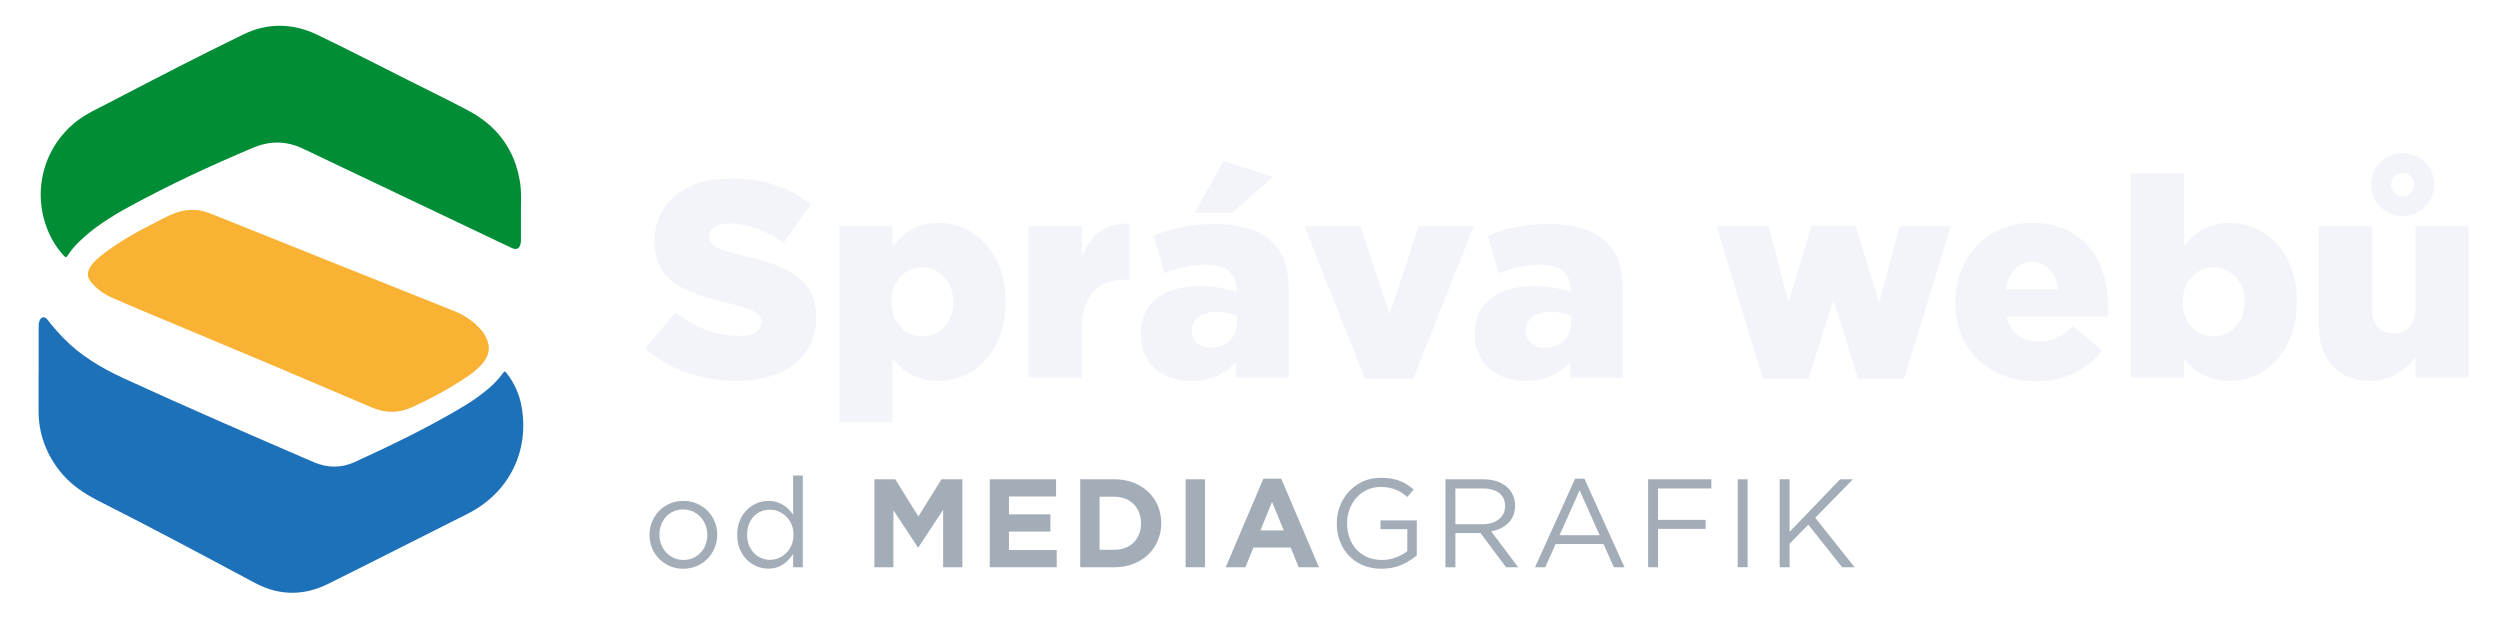
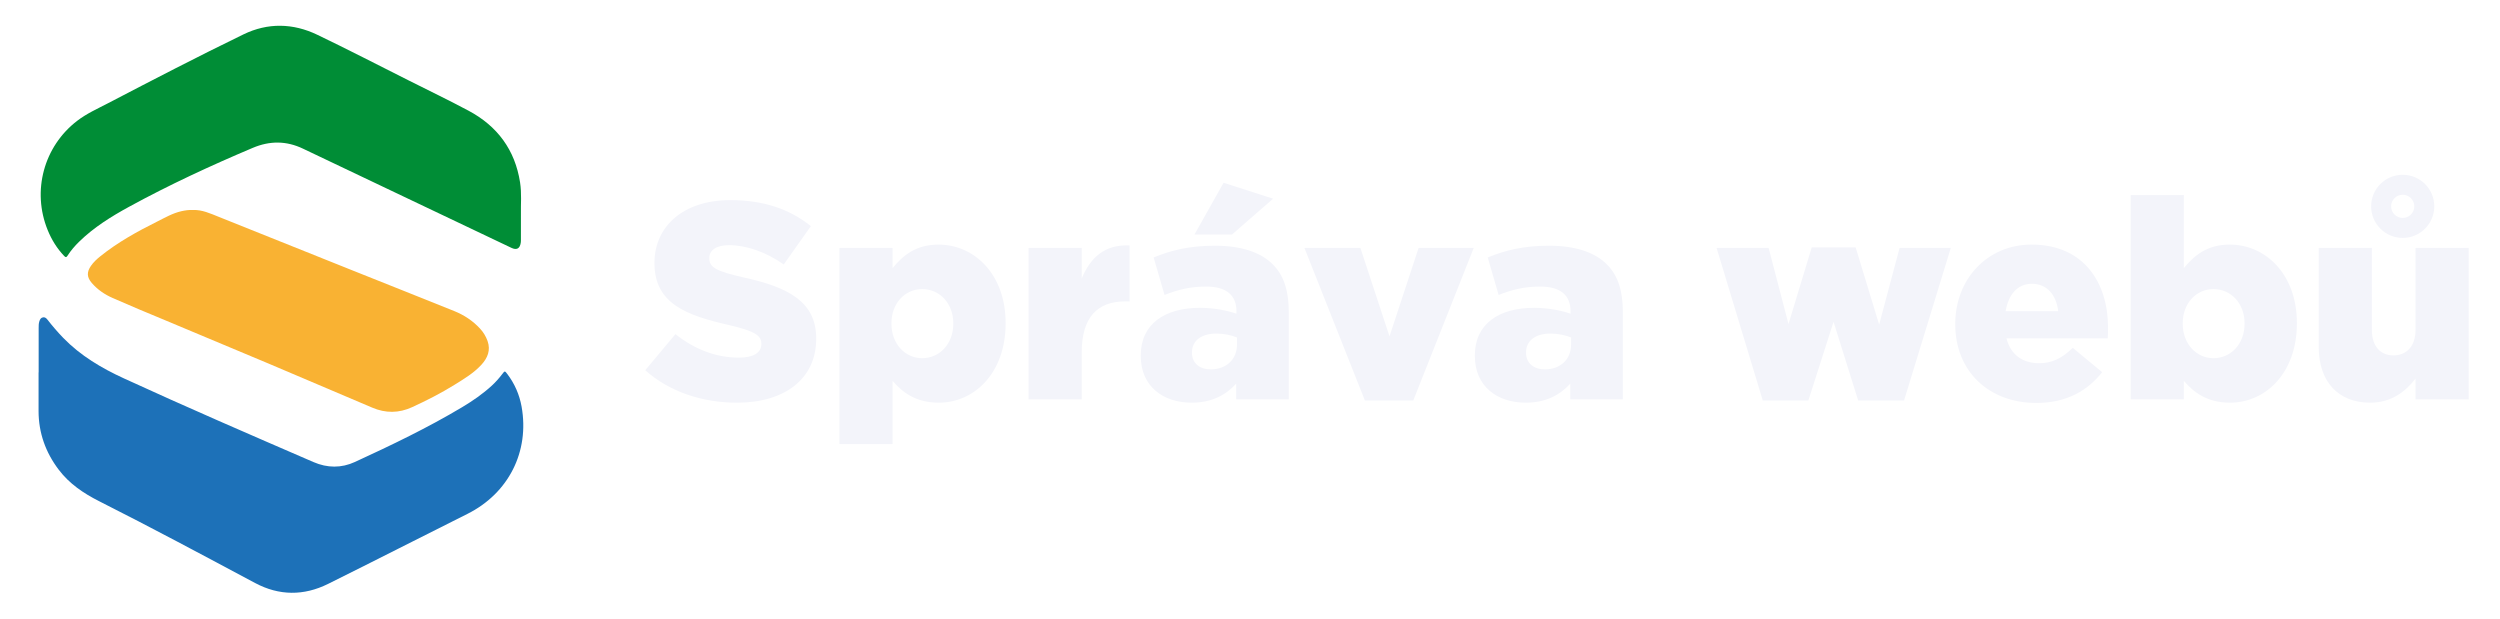
<svg xmlns="http://www.w3.org/2000/svg" id="Vrstva_1" data-name="Vrstva 1" version="1.1" viewBox="0 0 5173.33 1280">
  <defs>
    <style>
-       .cls-1 {
-         fill: #a3adb8;
-       }

-       .cls-1, .cls-2, .cls-3, .cls-4, .cls-5 {
+       .cls-2, .cls-3, .cls-4, .cls-5 {
        stroke-width: 0px;
      }

      .cls-2 {
        fill: #f3f4fa;
      }

      .cls-3 {
        fill: #1d71b8;
      }

      .cls-4 {
        fill: #f9b233;
      }

      .cls-5 {
        fill: #008d36;
      }
    </style>
  </defs>
  <g>
    <path class="cls-3" d="M79.99,770.68c0-30.62,0-61.24,0-91.86,0-4.63-.03-9.26,1.41-13.78,1.26-3.93,2.94-7.44,7.44-8.31,4.25-.81,7.04,1.76,9.38,4.75,10.3,13.16,21.12,25.85,32.78,37.84,35.83,36.86,79.09,62.41,125.38,83.68,129.93,59.7,261.17,116.43,392.38,173.21,28.59,12.37,57.57,12.69,85.68-.24,75.58-34.77,150.6-70.75,222.12-113.5,21.72-12.98,42.52-27.33,61.23-44.53,8.06-7.41,15.23-15.58,21.85-24.27,4.84-6.35,5.01-6.52,10.05.14,15.25,20.12,25.18,42.77,29.64,67.52,16.83,93.44-27.21,179.71-112.16,222.11-96.24,48.04-191.96,97.12-288.34,144.88-50.15,24.85-101.16,24.69-150.89-1.87-107.16-57.21-214.27-114.54-322.72-169.26-32.45-16.37-61.55-36.02-83.65-65.14-27.2-35.85-41.68-76.14-41.77-121.34-.05-26.68,0-53.35,0-80.03h.18Z" />
    <path class="cls-5" d="M1077.97,441.94c0,20.81.01,37.28-.02,53.75,0,2.31-.03,4.66-.39,6.93-1.85,11.81-8.4,15.41-19.18,10.29-71.81-34.12-143.59-68.31-215.39-102.47-71.94-34.23-143.95-68.32-215.81-102.72-34.57-16.55-68.88-16.65-104.12-1.75-87.11,36.83-172.84,76.52-255.86,121.86-37.1,20.26-72.93,42.53-103.43,72.34-9,8.79-17.18,18.26-23.95,28.84-2.43,3.8-3.86,3.99-7,.72-14.98-15.64-26.07-33.75-34.18-53.67-32.98-80.95-8.02-173.09,61.12-226.09,19.66-15.07,42.23-25.11,64-36.46,92.89-48.42,185.91-96.65,280.14-142.4,50.22-24.38,102.4-23.29,152.58.78,63.71,30.55,126.49,63.04,189.64,94.76,41.24,20.71,82.83,40.76,123.53,62.47,59.6,31.79,96.09,81.07,106.55,148.35,3.54,22.76,1.36,45.86,1.76,64.46Z" />
    <path class="cls-4" d="M399.39,434.56c18.66-.79,35.81,7.16,53.23,14.14,91.23,36.57,182.46,73.14,273.72,109.64,71.2,28.48,142.51,56.69,213.64,85.35,20.18,8.13,38.17,19.92,53.13,36.02,7.07,7.6,12.38,16.25,15.82,25.96,6.77,19.13.06,35.15-12.73,49.1-15.86,17.29-35.93,29.22-55.61,41.46-28.2,17.53-57.76,32.57-87.93,46.4-27.3,12.52-54.86,12.67-82.27.94-142.56-61-285.41-121.29-428.58-180.84-36.35-15.12-72.75-30.17-108.76-46.09-16.36-7.23-31.27-17.26-43.14-31.08-10.21-11.88-10.71-22.41-1.73-35.37,5.33-7.7,12.14-14.02,19.39-19.84,36.19-29.09,76.57-51.34,117.91-71.98,16.14-8.06,31.84-17.24,49.72-21.28,7.71-1.74,15.48-2.97,24.19-2.53Z" />
  </g>
-   <g>
+   <g transform="translate(0 45)">
    <path class="cls-2" d="M1335.21,721.12l62.53-74.69c39.95,31.85,84.53,48.64,131.43,48.64,30.11,0,46.32-10.42,46.32-27.79v-1.16c0-16.79-13.32-26.06-68.32-38.79-86.27-19.69-152.86-44-152.86-127.38v-1.16c0-75.27,59.64-129.69,156.91-129.69,68.9,0,122.75,18.53,166.75,53.85l-56.16,79.32c-37.06-26.05-77.58-39.95-113.48-39.95-27.21,0-40.53,11.58-40.53,26.06v1.16c0,18.53,13.9,26.63,70.06,39.37,93.22,20.27,151.12,50.37,151.12,126.22v1.16c0,82.8-65.43,132.01-163.86,132.01-71.79,0-140.12-22.58-189.91-67.16Z" />
    <path class="cls-2" d="M1737.03,468.1h110.01v41.69c21.42-26.06,48.06-48.64,94.96-48.64,74.69,0,138.96,61.95,138.96,162.12v1.16c0,101.9-64.27,163.85-138.38,163.85-47.48,0-75.27-21.42-95.53-45.16v130.85h-110.01v-405.88ZM1972.68,625.01v-1.16c0-41.11-28.37-70.64-64.27-70.64s-63.69,29.53-63.69,70.64v1.16c0,41.69,28.37,71.22,63.69,71.22s64.27-28.95,64.27-71.22Z" />
    <path class="cls-2" d="M2128.43,468.1h110.01v63.11c17.95-42.85,46.9-70.64,99.01-68.32v115.8h-9.26c-57.32,0-89.74,33-89.74,105.38v97.27h-110.01v-313.24Z" />
    <path class="cls-2" d="M2360.61,691.59v-1.16c0-64.85,49.21-98.43,122.75-98.43,28.95,0,57.32,5.79,75.27,12.16v-5.21c0-32.42-20.26-50.95-62.53-50.95-33,0-58.48,6.37-86.27,17.37l-22.58-77.59c35.32-14.48,72.95-24.32,126.8-24.32s94.38,13.32,119.27,38.21c23.74,23.16,33.58,55.58,33.58,99.59v180.07h-108.85v-32.42c-21.42,23.74-50.95,39.37-92.06,39.37-59.64,0-105.38-34.16-105.38-96.69ZM2559.78,667.85v-14.48c-11-4.63-26.63-8.11-42.85-8.11-31.84,0-50.37,15.63-50.37,38.79v1.16c0,21.42,16.21,34.16,38.79,34.16,31.84,0,54.43-20.26,54.43-51.53ZM2531.99,333.19l102.48,33-85.11,74.11h-77.59l60.22-107.11Z" />
    <path class="cls-2" d="M2699.32,468.1h115.8l60.22,182.96,60.21-182.96h114.06l-125.06,315.55h-100.17l-125.06-315.55Z" />
    <path class="cls-2" d="M3051.94,691.59v-1.16c0-64.85,49.21-98.43,122.75-98.43,28.95,0,57.32,5.79,75.27,12.16v-5.21c0-32.42-20.26-50.95-62.53-50.95-33,0-58.48,6.37-86.27,17.37l-22.58-77.59c35.32-14.48,72.95-24.32,126.8-24.32s94.38,13.32,119.27,38.21c23.74,23.16,33.58,55.58,33.58,99.59v180.07h-108.85v-32.42c-21.42,23.74-50.95,39.37-92.06,39.37-59.64,0-105.38-34.16-105.38-96.69ZM3251.11,667.85v-14.48c-11-4.63-26.63-8.11-42.85-8.11-31.84,0-50.37,15.63-50.37,38.79v1.16c0,21.42,16.21,34.16,38.79,34.16,31.84,0,54.43-20.26,54.43-51.53Z" />
    <path class="cls-2" d="M3552.19,468.1h107.69l41.11,157.49,48.06-158.64h90.9l48.64,159.8,42.27-158.64h105.96l-96.69,315.55h-94.96l-50.95-162.7-52.11,162.7h-94.38l-95.53-315.55Z" />
    <path class="cls-2" d="M4046.07,626.16v-1.16c0-91.48,65.43-163.86,158.07-163.86,108.27,0,158.07,79.32,158.07,171.38,0,6.95,0,15.05-.58,22.58h-209.6c8.68,34.16,33.58,51.53,67.74,51.53,26.05,0,46.9-9.84,69.48-31.84l60.79,50.37c-30.11,38.21-73.53,63.69-136.06,63.69-98.43,0-167.91-65.43-167.91-162.7ZM4259.14,598.95c-4.05-34.74-24.32-56.74-54.43-56.74s-48.64,22.58-54.43,56.74h108.85Z" />
    <path class="cls-2" d="M4519.11,743.12v38.21h-110.01v-422.67h110.01v151.12c21.42-26.06,48.06-48.64,94.96-48.64,74.69,0,138.96,61.95,138.96,162.12v1.16c0,101.9-64.27,163.85-138.38,163.85-47.48,0-75.27-21.42-95.53-45.16ZM4644.76,625.01v-1.16c0-41.11-28.37-70.64-64.27-70.64s-63.69,29.53-63.69,70.64v1.16c0,41.69,28.37,71.22,63.69,71.22s64.27-28.95,64.27-71.22Z" />
    <path class="cls-2" d="M4798.19,673.06v-204.96h110.01v169.65c0,34.16,17.95,52.69,44.58,52.69s45.74-18.53,45.74-52.69v-169.65h110.01v313.24h-110.01v-42.85c-20.26,26.05-49.21,49.79-93.8,49.79-66.58,0-106.54-44-106.54-115.22Z" />
  </g>
-   <g>
-     <path class="cls-1" d="M1478.85,1133.63c-3.55,8.58-8.45,16.08-14.69,22.49-6.24,6.42-13.7,11.49-22.36,15.21-8.67,3.73-18.03,5.59-28.08,5.59s-19.33-1.87-27.82-5.59c-8.5-3.72-15.86-8.75-22.1-15.08-6.24-6.33-11.09-13.74-14.56-22.23-3.47-8.49-5.2-17.5-5.2-27.04s1.73-18.59,5.2-27.17c3.46-8.58,8.32-16.08,14.56-22.49,6.24-6.41,13.65-11.48,22.23-15.21,8.58-3.73,17.98-5.59,28.21-5.59s19.37,1.86,27.95,5.59c8.58,3.73,15.99,8.75,22.23,15.08,6.24,6.33,11.09,13.74,14.56,22.23,3.46,8.49,5.2,17.51,5.2,27.04s-1.78,18.59-5.33,27.17ZM1459.87,1086.36c-2.51-6.39-6.02-11.97-10.53-16.73-4.51-4.75-9.79-8.51-15.86-11.28-6.07-2.77-12.66-4.15-19.76-4.15s-13.95,1.34-20.02,4.02c-6.07,2.68-11.22,6.4-15.47,11.15-4.25,4.75-7.58,10.29-10.01,16.6-2.43,6.31-3.64,13.1-3.64,20.36s1.25,14.09,3.77,20.49c2.51,6.4,5.98,11.93,10.4,16.6s9.66,8.39,15.73,11.15c6.06,2.77,12.65,4.15,19.76,4.15s13.95-1.34,20.02-4.02c6.07-2.68,11.27-6.35,15.6-11.03,4.33-4.67,7.71-10.16,10.14-16.47,2.43-6.31,3.64-13.09,3.64-20.36s-1.26-14.09-3.77-20.49Z" />
-     <path class="cls-1" d="M1641.22,1173.8v-27.04c-2.77,3.99-5.85,7.8-9.23,11.44-3.38,3.64-7.15,6.85-11.31,9.62-4.16,2.78-8.8,4.94-13.91,6.5-5.11,1.56-10.79,2.34-17.03,2.34-8.15,0-16.04-1.56-23.66-4.68-7.63-3.12-14.47-7.67-20.54-13.65-6.07-5.98-10.92-13.3-14.56-21.97-3.64-8.67-5.46-18.54-5.46-29.64s1.82-20.97,5.46-29.64c3.64-8.67,8.49-15.99,14.56-21.97,6.07-5.98,12.91-10.57,20.54-13.78,7.62-3.21,15.51-4.81,23.66-4.81,6.24,0,11.96.78,17.16,2.34,5.2,1.56,9.88,3.64,14.04,6.24,4.16,2.6,7.93,5.63,11.31,9.1,3.38,3.47,6.37,7.11,8.97,10.92v-81.12h20.02v189.8h-20.02ZM1637.97,1085.25c-2.69-6.38-6.33-11.81-10.92-16.3-4.59-4.48-9.79-7.97-15.6-10.48-5.81-2.5-11.83-3.75-18.07-3.75-6.59,0-12.74,1.17-18.46,3.49-5.72,2.33-10.71,5.69-14.95,10.09-4.25,4.4-7.63,9.83-10.14,16.3-2.51,6.47-3.77,13.75-3.77,21.86s1.26,15.09,3.77,21.47c2.51,6.38,5.94,11.86,10.27,16.43,4.33,4.57,9.36,8.06,15.08,10.48,5.72,2.41,11.79,3.62,18.2,3.62s12.26-1.25,18.07-3.75c5.8-2.5,11-5.99,15.6-10.48,4.59-4.48,8.23-9.96,10.92-16.43,2.69-6.47,4.03-13.58,4.03-21.34s-1.34-14.83-4.03-21.21Z" />
-     <path class="cls-1" d="M1951.65,1173.8v-118.82l-51.22,77.74h-1.04l-50.7-76.96v118.04h-39.26v-182h43.16l47.84,76.96,47.84-76.96h43.16v182h-39.78Z" />
-     <path class="cls-1" d="M2048.11,1173.8v-182h137.28v35.62h-97.5v36.92h85.8v35.62h-85.8v38.22h98.8v35.62h-138.58Z" />
-     <path class="cls-1" d="M2306.29,1173.8h-70.98v-182h70.98c57.2,0,96.72,39.26,96.72,90.48v.52c0,51.22-39.52,91-96.72,91ZM2361.15,1082.8c0-32.24-22.1-54.86-54.86-54.86h-30.94v109.72h30.94c32.76,0,54.86-22.1,54.86-54.34v-.52Z" />
-     <path class="cls-1" d="M2453.45,1173.8v-182h40.04v182h-40.04Z" />
-     <path class="cls-1" d="M2687.45,1173.8l-16.64-40.82h-76.96l-16.64,40.82h-40.82l78-183.3h36.92l78,183.3h-41.86ZM2632.33,1038.6l-24.18,59.02h48.36l-24.18-59.02Z" />
-     <path class="cls-1" d="M2900.52,1168.75c-12.39,5.44-26.3,8.17-41.73,8.17-14.39,0-27.26-2.43-38.61-7.28-11.35-4.85-21.06-11.53-29.12-20.02-8.06-8.49-14.21-18.46-18.46-29.9-4.25-11.44-6.37-23.66-6.37-36.66s2.21-24.44,6.63-35.88c4.42-11.44,10.62-21.49,18.59-30.16,7.97-8.67,17.55-15.56,28.73-20.67,11.18-5.11,23.62-7.67,37.31-7.67,7.62,0,14.6.52,20.93,1.56,6.33,1.04,12.22,2.6,17.68,4.68s10.57,4.64,15.34,7.67c4.77,3.03,9.4,6.46,13.91,10.27l-13.26,15.6c-3.47-3.12-7.11-5.94-10.92-8.45-3.81-2.51-7.93-4.68-12.35-6.5-4.42-1.82-9.27-3.25-14.56-4.29-5.29-1.04-11.14-1.56-17.55-1.56-10.05,0-19.33,2-27.82,5.99-8.49,3.99-15.77,9.38-21.84,16.15-6.07,6.77-10.83,14.71-14.3,23.83-3.47,9.12-5.2,18.79-5.2,29.04,0,10.94,1.69,21.06,5.07,30.34,3.38,9.29,8.19,17.32,14.43,24.09,6.24,6.77,13.78,12.07,22.62,15.89,8.84,3.82,18.81,5.73,29.9,5.73,10.4,0,20.19-1.78,29.38-5.35,9.18-3.57,16.9-7.88,23.14-12.92v-45.43h-55.38v-18.2h75.14v72.35c-8.49,7.6-18.94,14.13-31.33,19.58Z" />
-     <path class="cls-1" d="M3116.45,1173.8l-52.78-70.72h-52v70.72h-20.54v-182h78.26c10.05,0,19.11,1.3,27.17,3.9,8.06,2.6,14.95,6.28,20.67,11.05s10.14,10.49,13.26,17.17c3.12,6.68,4.68,14.09,4.68,22.24,0,7.63-1.21,14.44-3.64,20.42-2.43,5.98-5.85,11.19-10.27,15.61-4.42,4.42-9.67,8.11-15.73,11.06-6.07,2.95-12.65,5.03-19.76,6.24l55.9,74.31h-25.22ZM3102.37,1020.3c-8.17-6.35-19.63-9.52-34.41-9.52h-56.3v74.1h56.04c6.78,0,13.03-.87,18.76-2.61,5.74-1.74,10.69-4.22,14.86-7.44,4.17-3.22,7.43-7.17,9.77-11.87,2.34-4.7,3.52-10,3.52-15.92,0-11.48-4.09-20.39-12.25-26.74Z" />
-     <path class="cls-1" d="M3361.62,1173.8h-22.1l-21.32-48.1h-99.06l-21.58,48.1h-21.06l82.94-183.3h19.24l82.94,183.3ZM3268.81,1014.68l-41.6,92.82h82.94l-41.34-92.82Z" />
-     <path class="cls-1" d="M3541.28,1010.78h-110.24v65h98.54v18.72h-98.54v79.3h-20.54v-182h130.78v18.98Z" />
-     <path class="cls-1" d="M3616.42,991.8v182h-20.54v-182h20.54Z" />
-     <path class="cls-1" d="M3837.68,1173.8h-25.74l-69.94-88.14-38.74,39.26v48.88h-20.54v-182h20.54v108.68l104.52-108.68h26.52l-78,79.56,81.38,102.44Z" />
-   </g>
-   <path class="cls-2" d="M4972,316.67c-36.08,0-65.33,29.25-65.33,65.33s29.25,65.33,65.33,65.33,65.33-29.25,65.33-65.33-29.25-65.33-65.33-65.33ZM4972,406c-13.25,0-24-10.75-24-24s10.75-24,24-24,24,10.75,24,24-10.75,24-24,24Z" />
+   <path transform="translate(0 45)" class="cls-2" d="M4972,316.67c-36.08,0-65.33,29.25-65.33,65.33s29.25,65.33,65.33,65.33,65.33-29.25,65.33-65.33-29.25-65.33-65.33-65.33ZM4972,406c-13.25,0-24-10.75-24-24s10.75-24,24-24,24,10.75,24,24-10.75,24-24,24Z" />
</svg>
